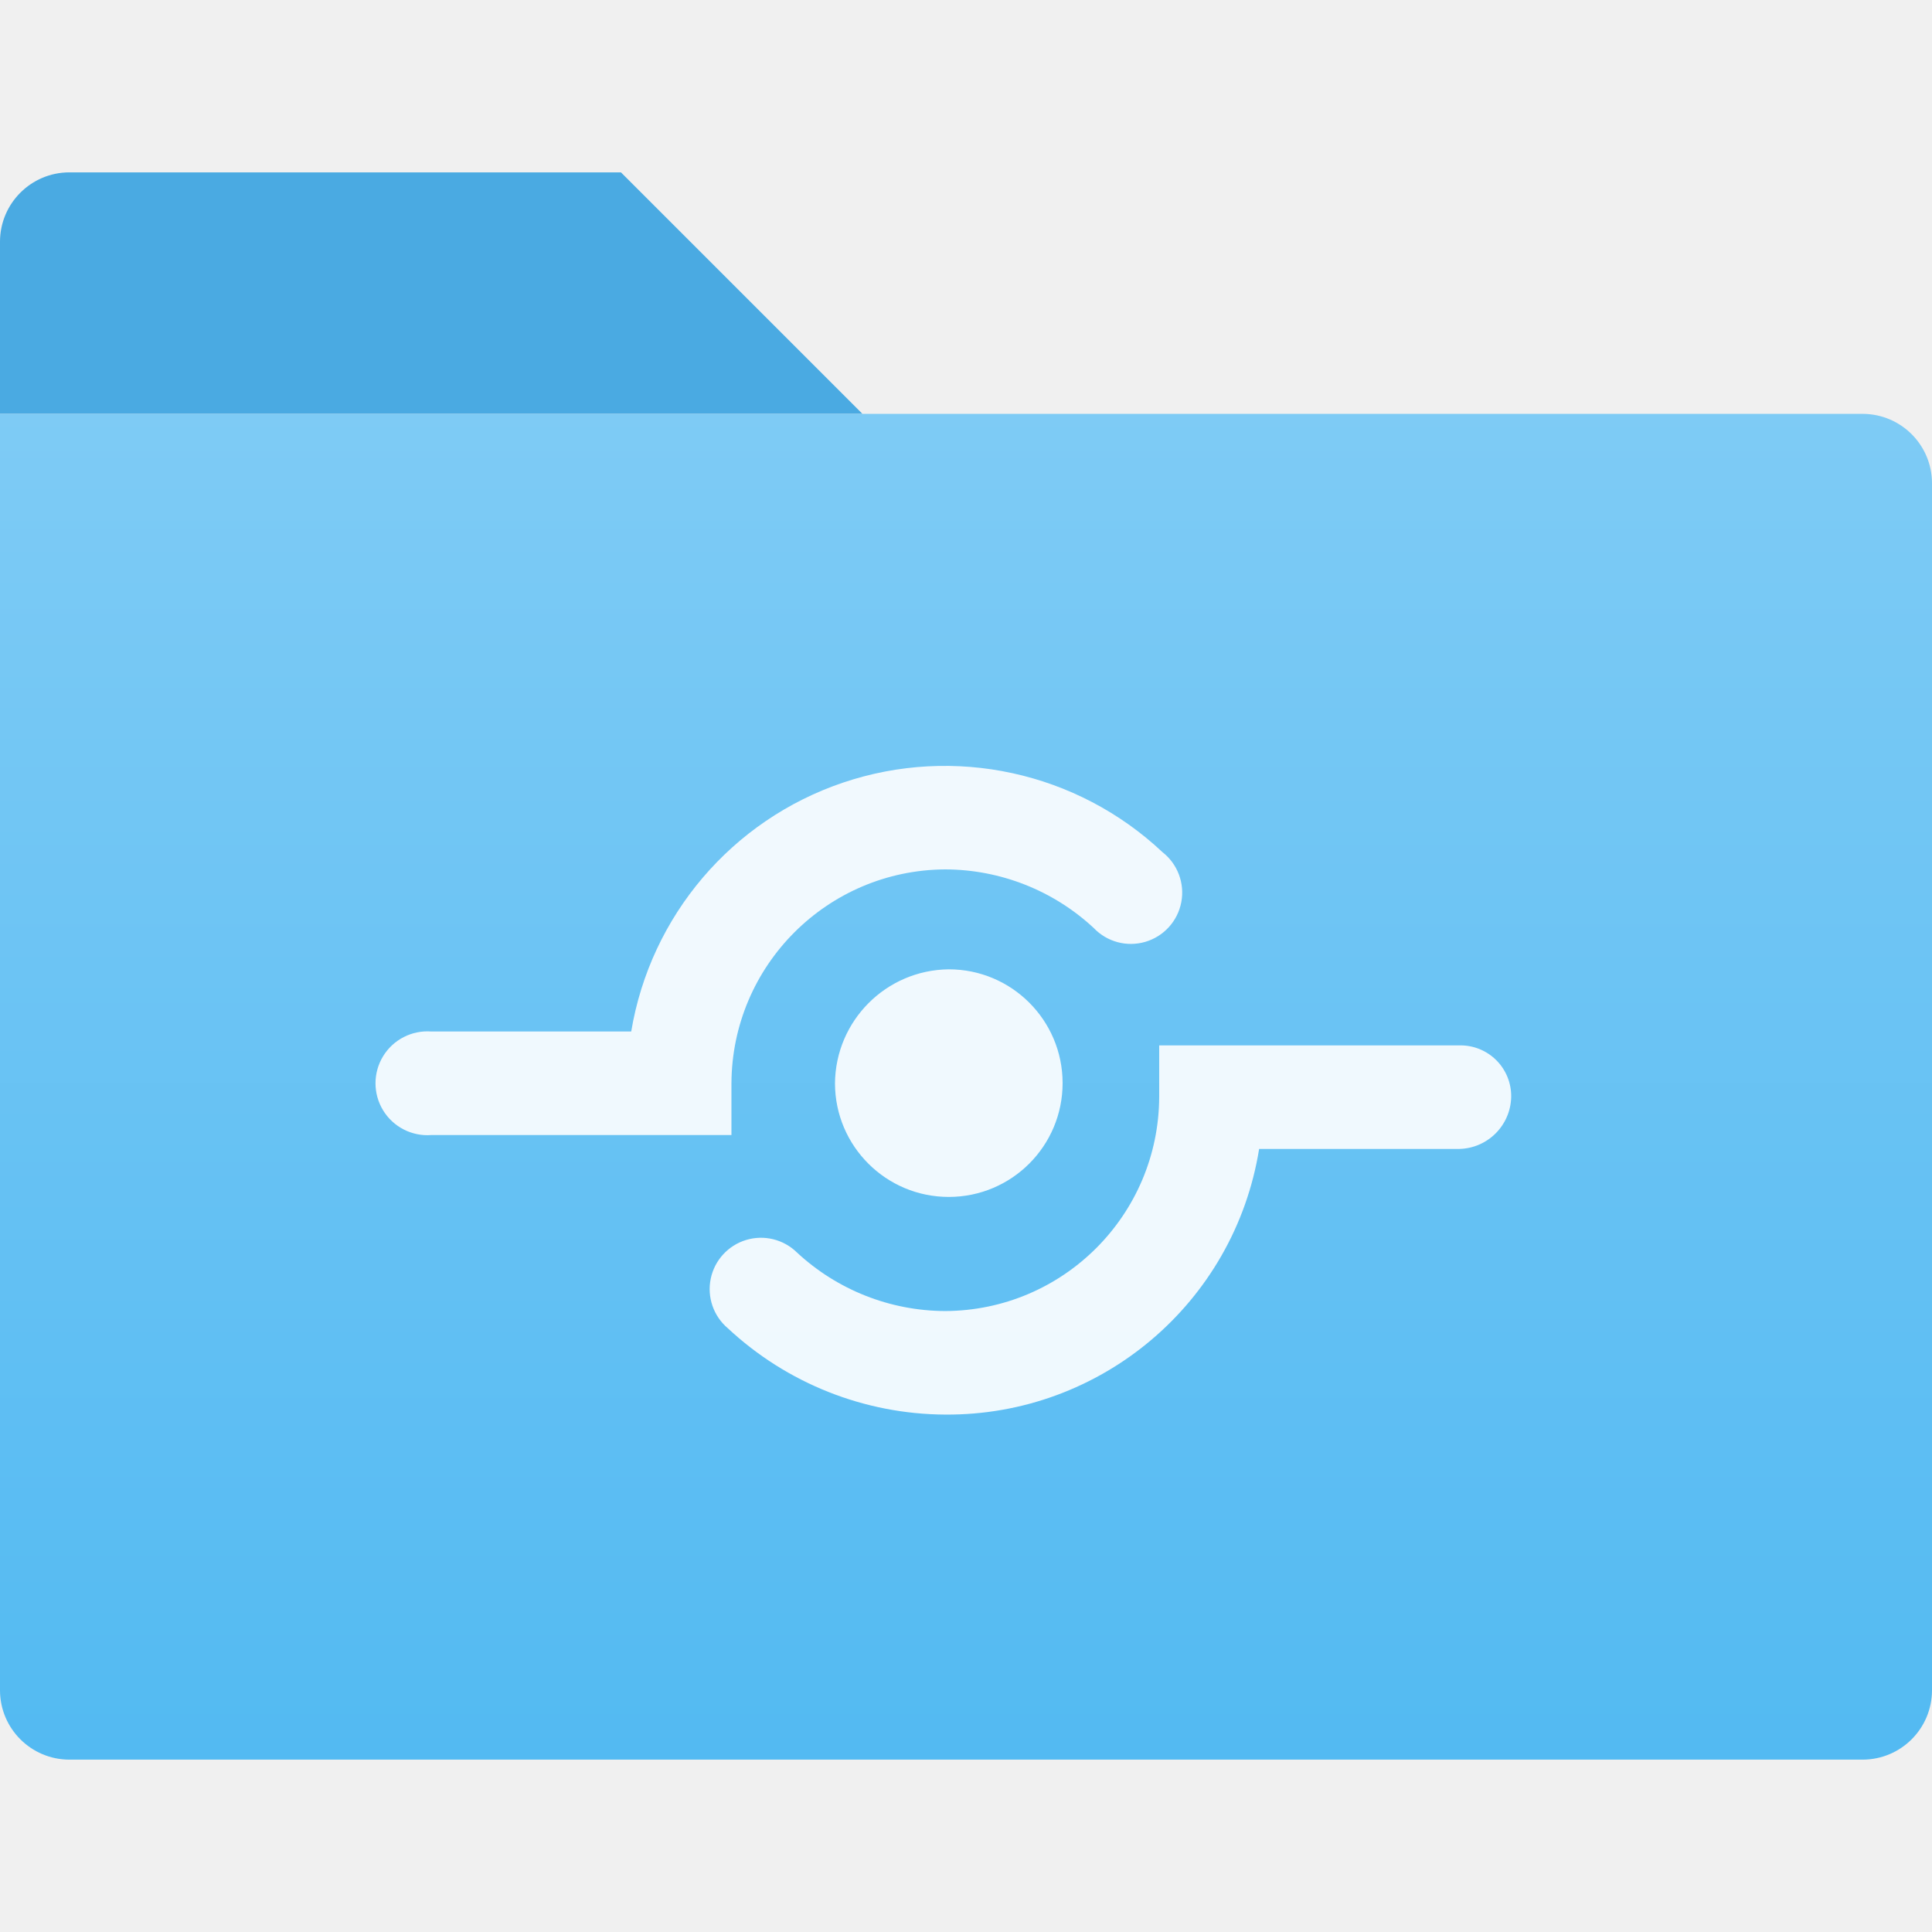
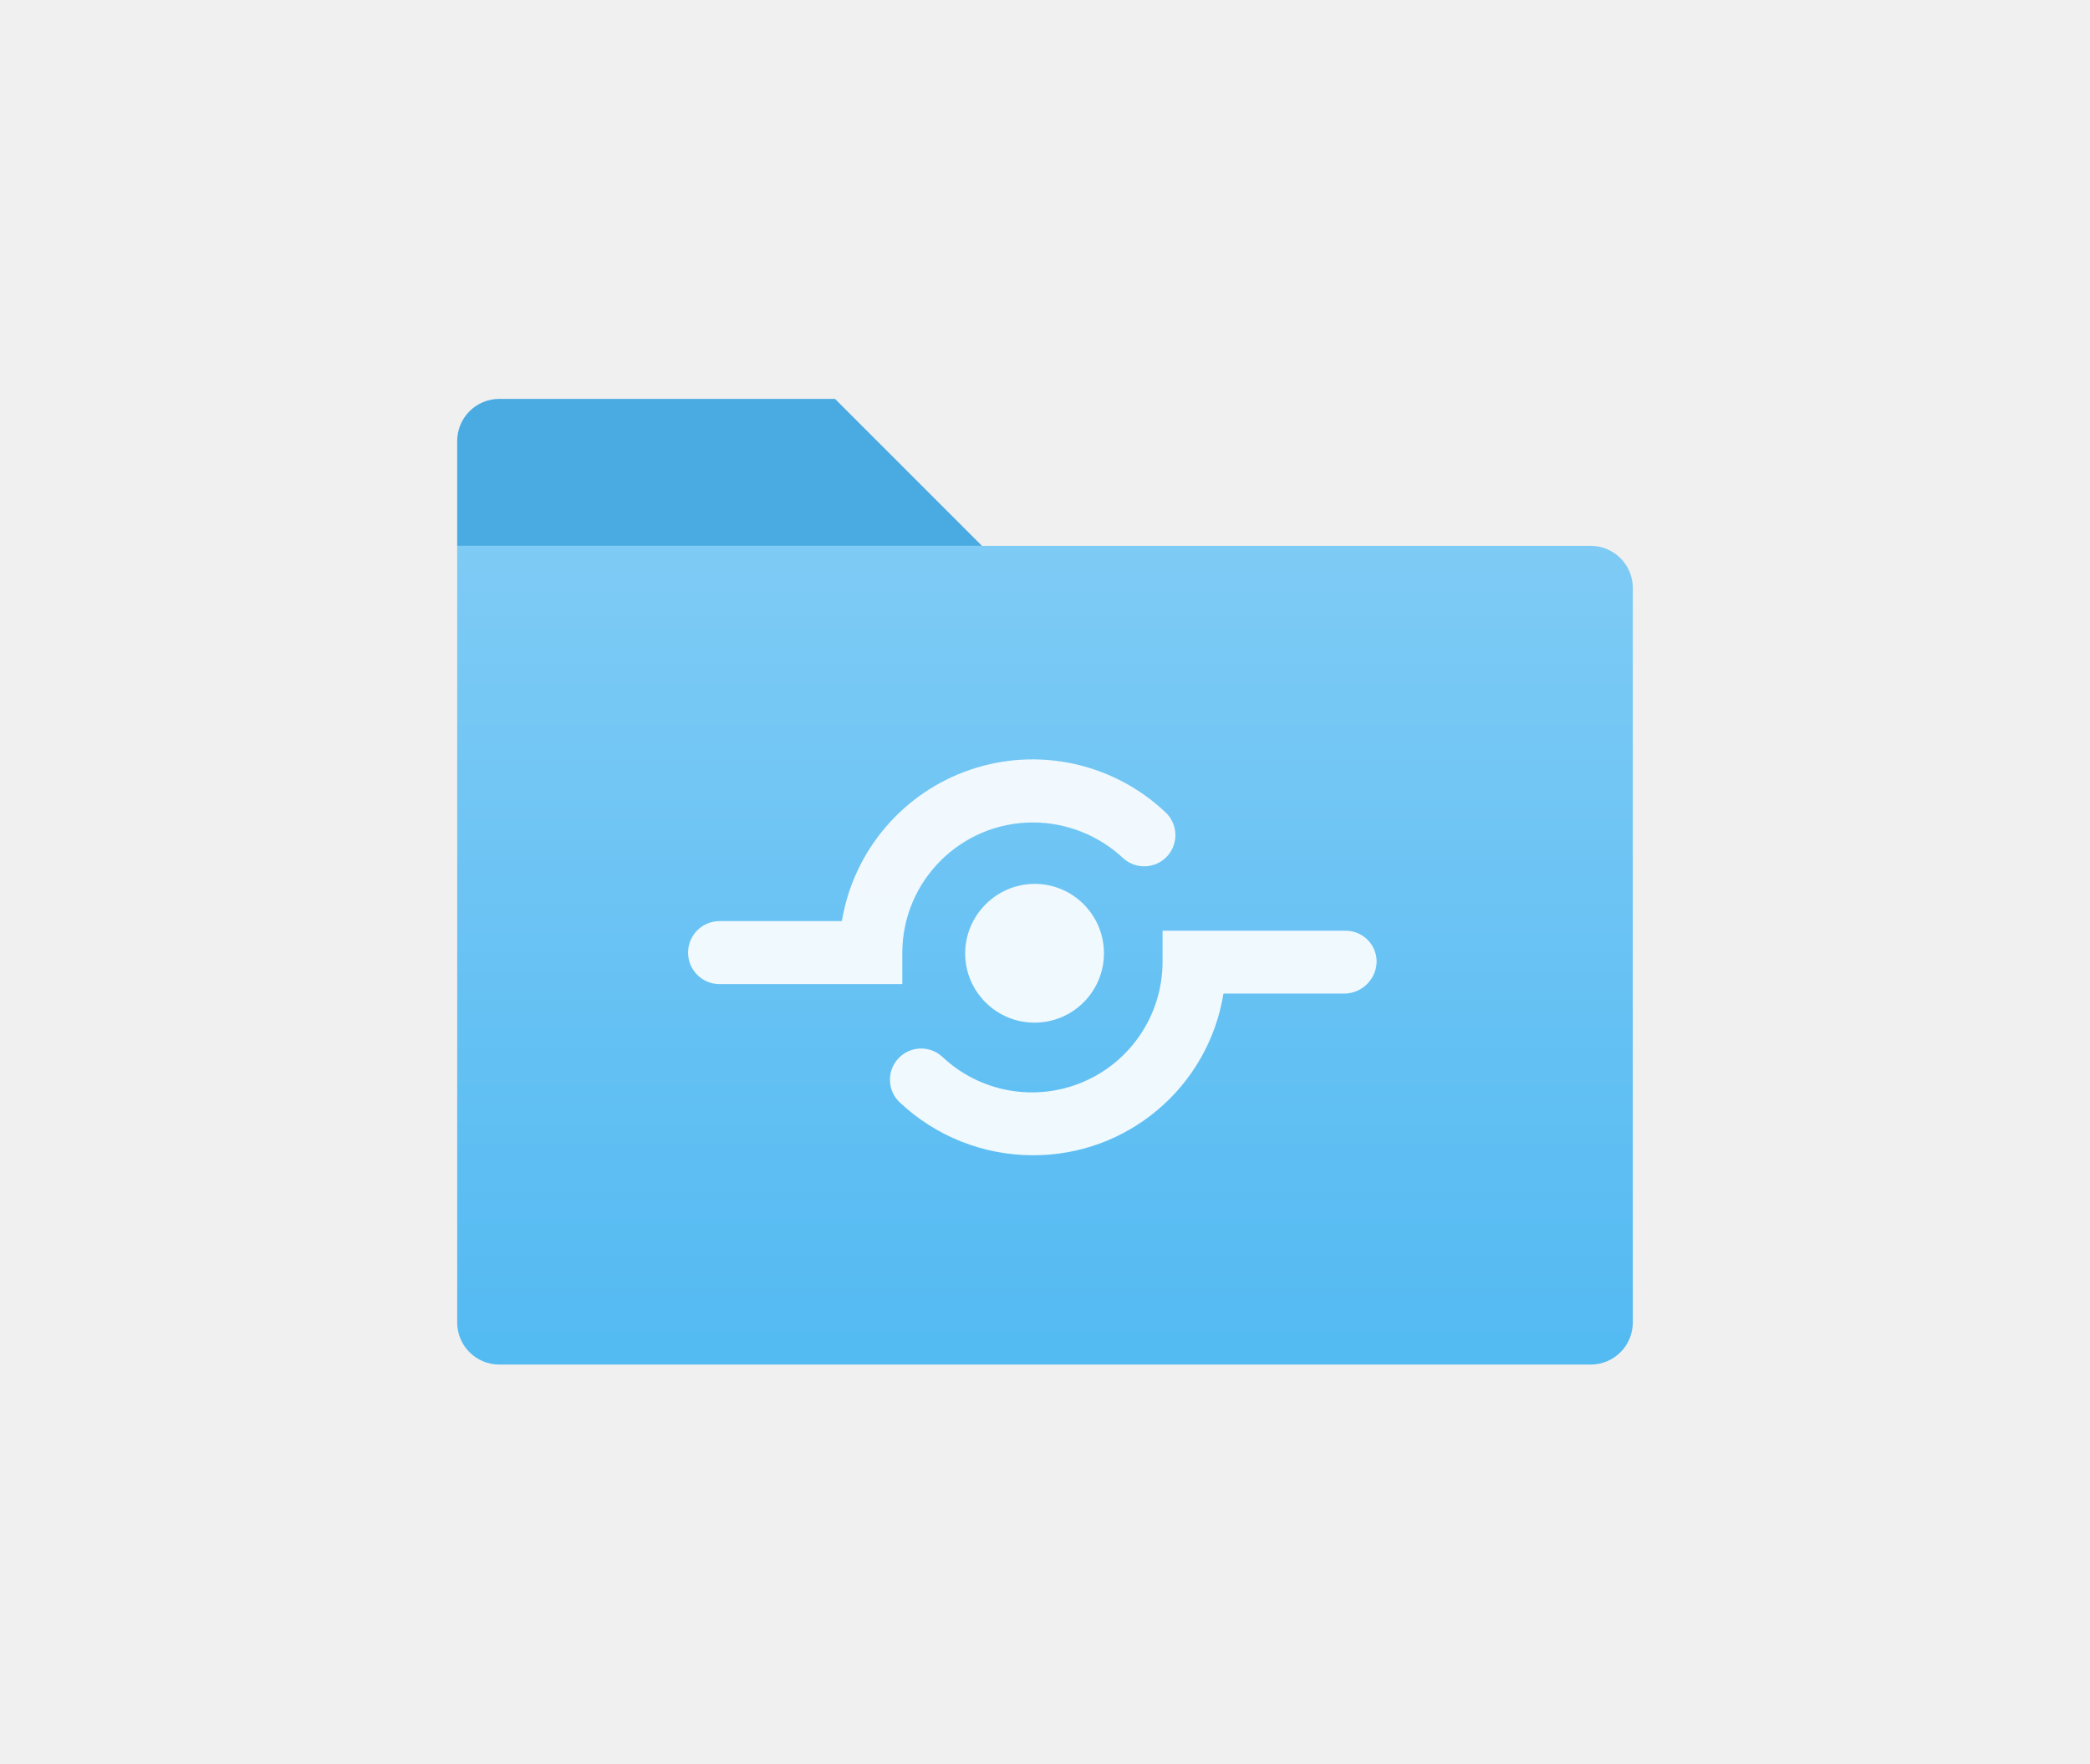
- <svg xmlns="http://www.w3.org/2000/svg" id="Ebene_1" data-name="Ebene 1" viewBox="0 0 64 64">
+ <svg xmlns="http://www.w3.org/2000/svg" id="Ebene_1" data-name="Ebene 1" viewBox="0 0 128 108">
  <defs>
    <style>.cls-1{fill:#4aaae2;}.cls-2{fill:url(#Unbenannter_Verlauf_5);}.cls-3{fill:#fff;isolation:isolate;opacity:0.9;}</style>
-     <linearGradient id="Unbenannter_Verlauf_5" x1="-166.95" y1="-164.46" x2="-166.95" y2="-208.93" gradientTransform="translate(198.95 222.55)" gradientUnits="userSpaceOnUse">
+     <linearGradient id="Unbenannter_Verlauf_5" x1="-134.95" y1="-139.2" x2="-134.95" y2="-189.23" gradientTransform="translate(198.95 222.55)" gradientUnits="userSpaceOnUse">
      <stop offset="0" stop-color="#53baf2" />
      <stop offset="1" stop-color="#7ecbf5" />
    </linearGradient>
  </defs>
-   <path class="cls-1" d="M20.57,5.71H2.29A2.3,2.3,0,0,0,0,8v5.71H28.57Z" />
-   <path class="cls-2" d="M61.71,13.71H0V56a2.3,2.3,0,0,0,2.29,2.29H61.71A2.3,2.3,0,0,0,64,56V16A2.3,2.3,0,0,0,61.71,13.71Z" />
-   <path class="cls-3" d="M24.23,35.89a7.12,7.12,0,0,1,7.08-7.09,7.25,7.25,0,0,1,4.92,1.94,1.7,1.7,0,1,0,2.28-2.51,10.53,10.53,0,0,0-17.6,5.94H14.29a1.72,1.72,0,1,0,0,3.43h9.94V35.89Zm24.11-1.26H38.4v1.71a7.12,7.12,0,0,1-7.09,7.09,7.25,7.25,0,0,1-4.91-1.94A1.7,1.7,0,1,0,24.11,44a10.63,10.63,0,0,0,7.2,2.86,10.46,10.46,0,0,0,10.4-8.8h6.63a1.76,1.76,0,0,0,1.72-1.72A1.68,1.68,0,0,0,48.34,34.63ZM27.66,35.89a3.77,3.77,0,1,0,3.77-3.78A3.81,3.81,0,0,0,27.66,35.89Z" />
+   <path class="cls-1" d="M51.14,24.43H30.57A2.58,2.58,0,0,0,28,27v6.43H60.14Z" />
+   <path class="cls-2" d="M97.43,33.43H28V81a2.58,2.58,0,0,0,2.57,2.57H97.43A2.58,2.58,0,0,0,100,81V36A2.58,2.58,0,0,0,97.43,33.43Z" />
+   <path class="cls-3" d="M55.26,58.37a8,8,0,0,1,8-8,8.1,8.1,0,0,1,5.53,2.19,1.91,1.91,0,1,0,2.57-2.83,11.84,11.84,0,0,0-19.8,6.68H44.07a1.93,1.93,0,0,0,0,3.86H55.26V58.37ZM82.39,57H71.2v1.93a8,8,0,0,1-13.5,5.78,1.91,1.91,0,1,0-2.57,2.83,11.9,11.9,0,0,0,8.1,3.21,11.78,11.78,0,0,0,11.7-9.9h7.46a2,2,0,0,0,1.92-1.92A1.89,1.89,0,0,0,82.39,57ZM59.11,58.37a4.25,4.25,0,1,0,4.25-4.24A4.28,4.28,0,0,0,59.11,58.37Z" />
</svg>
